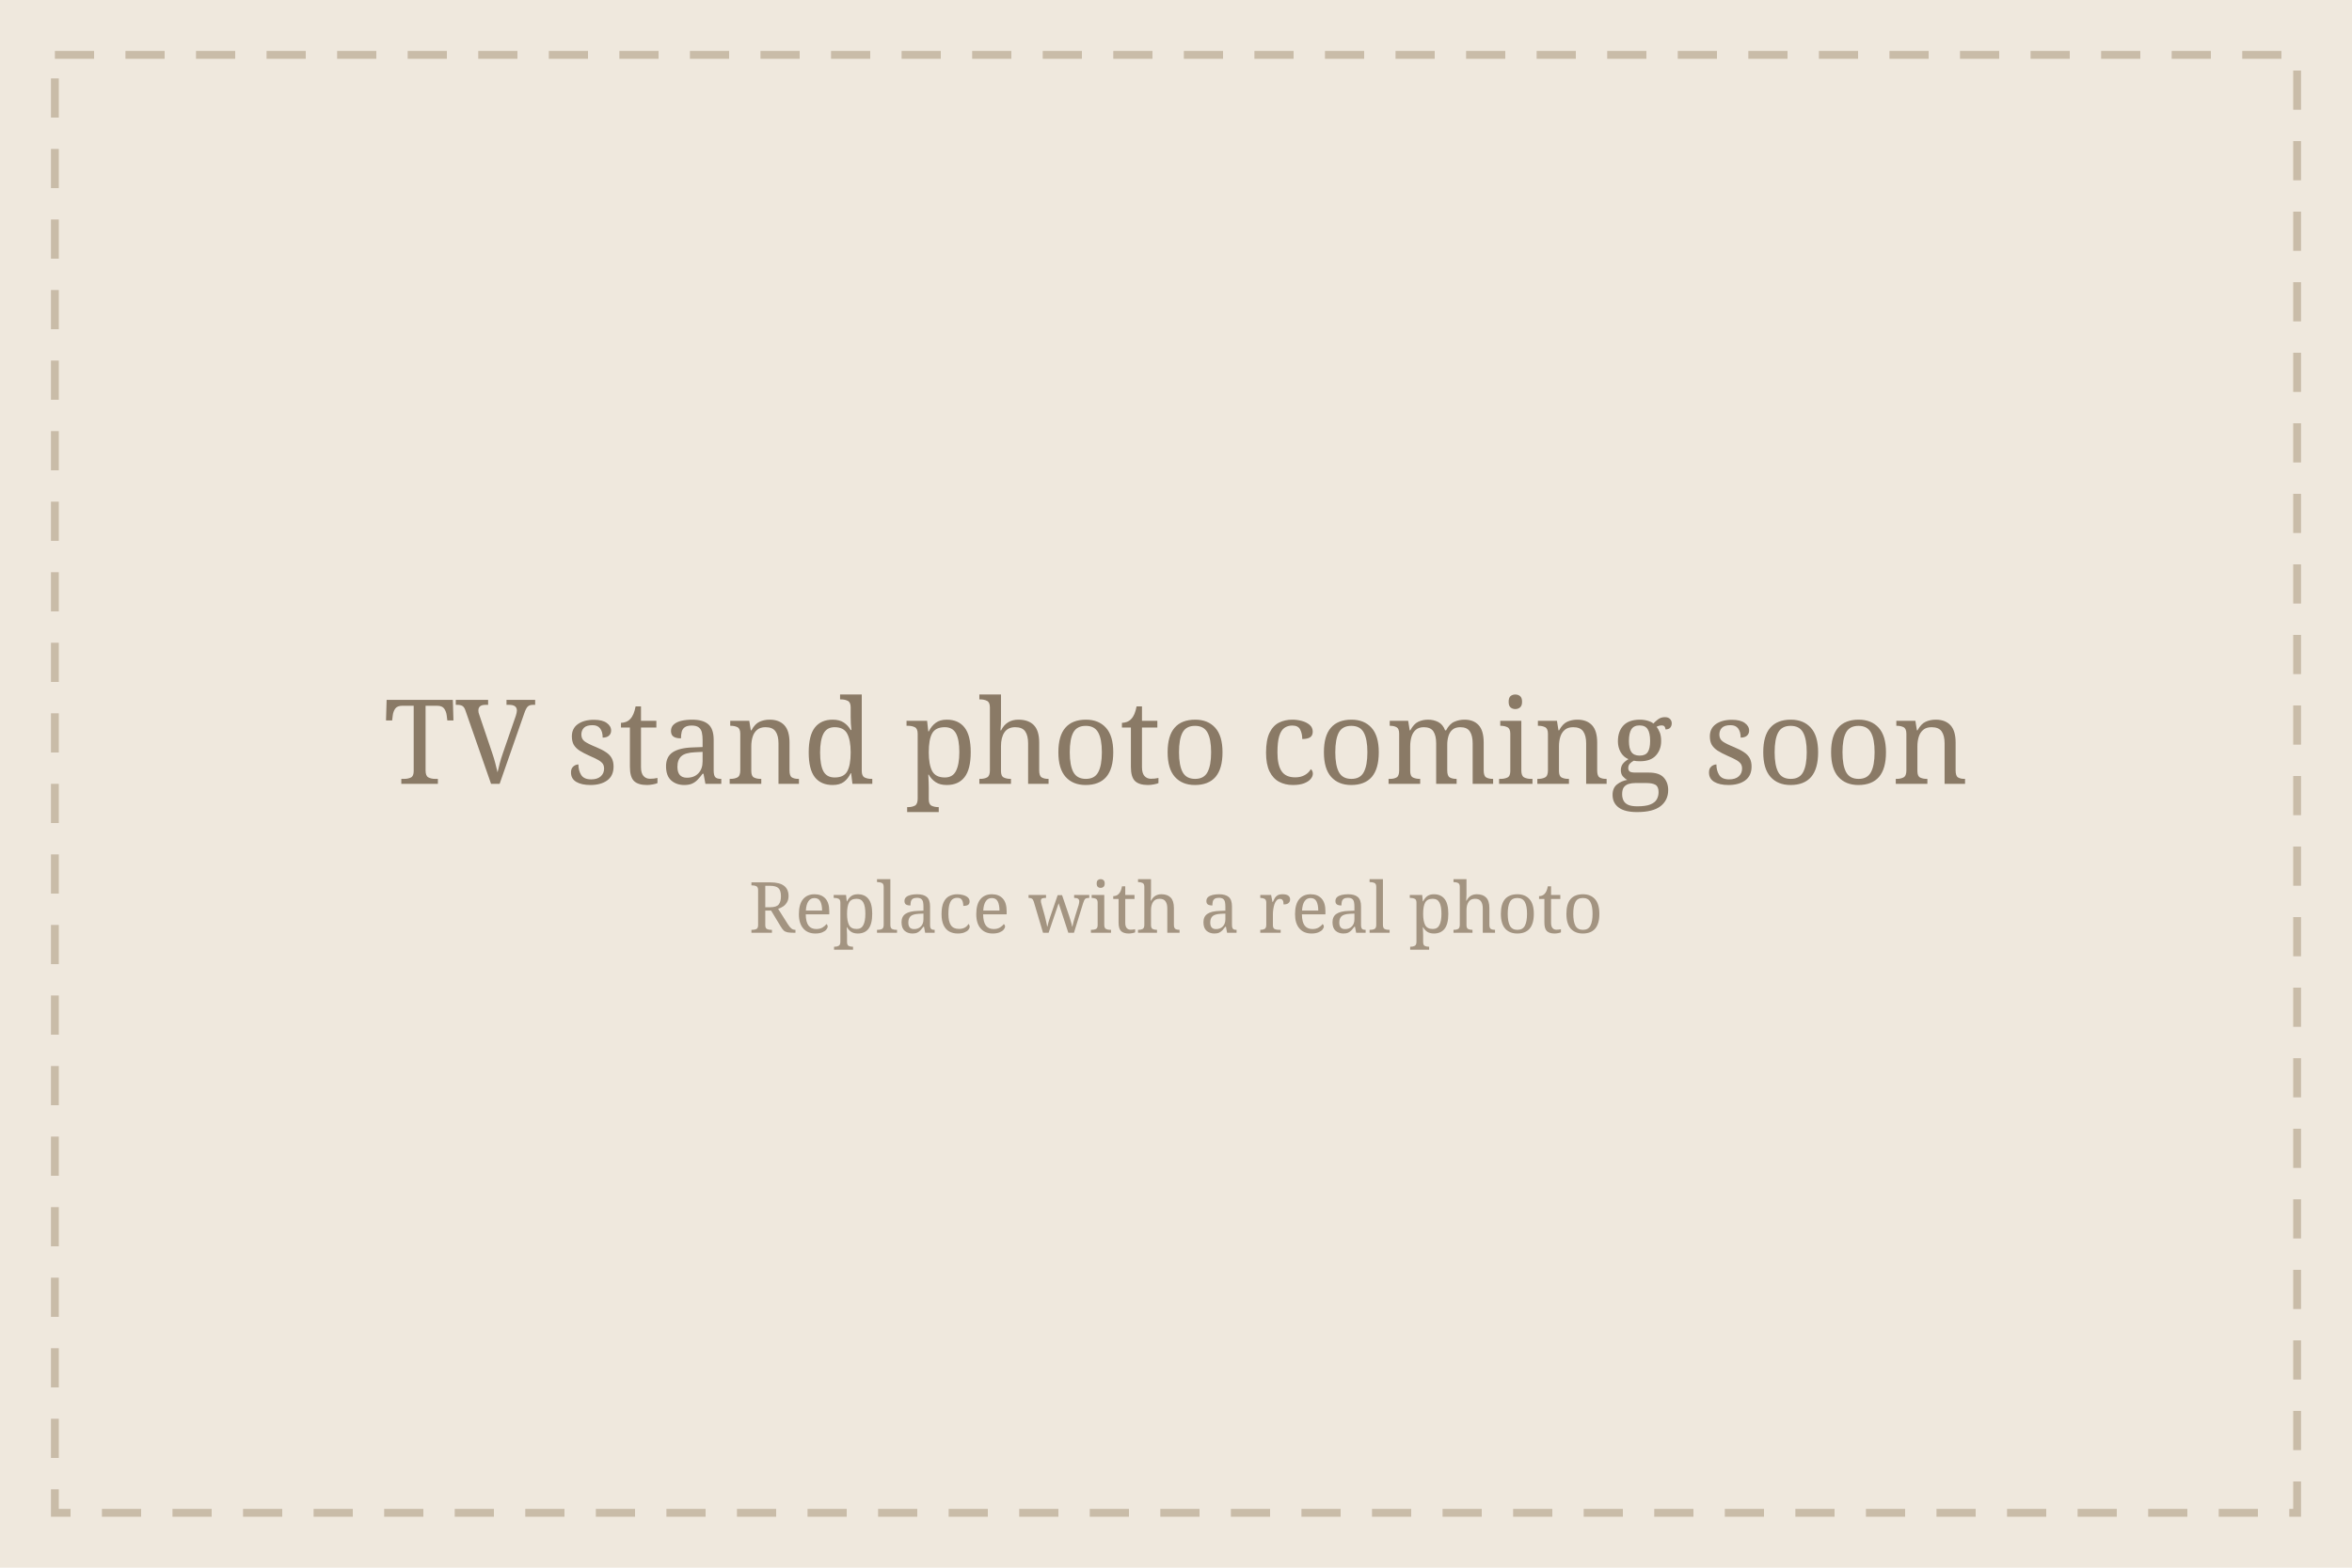
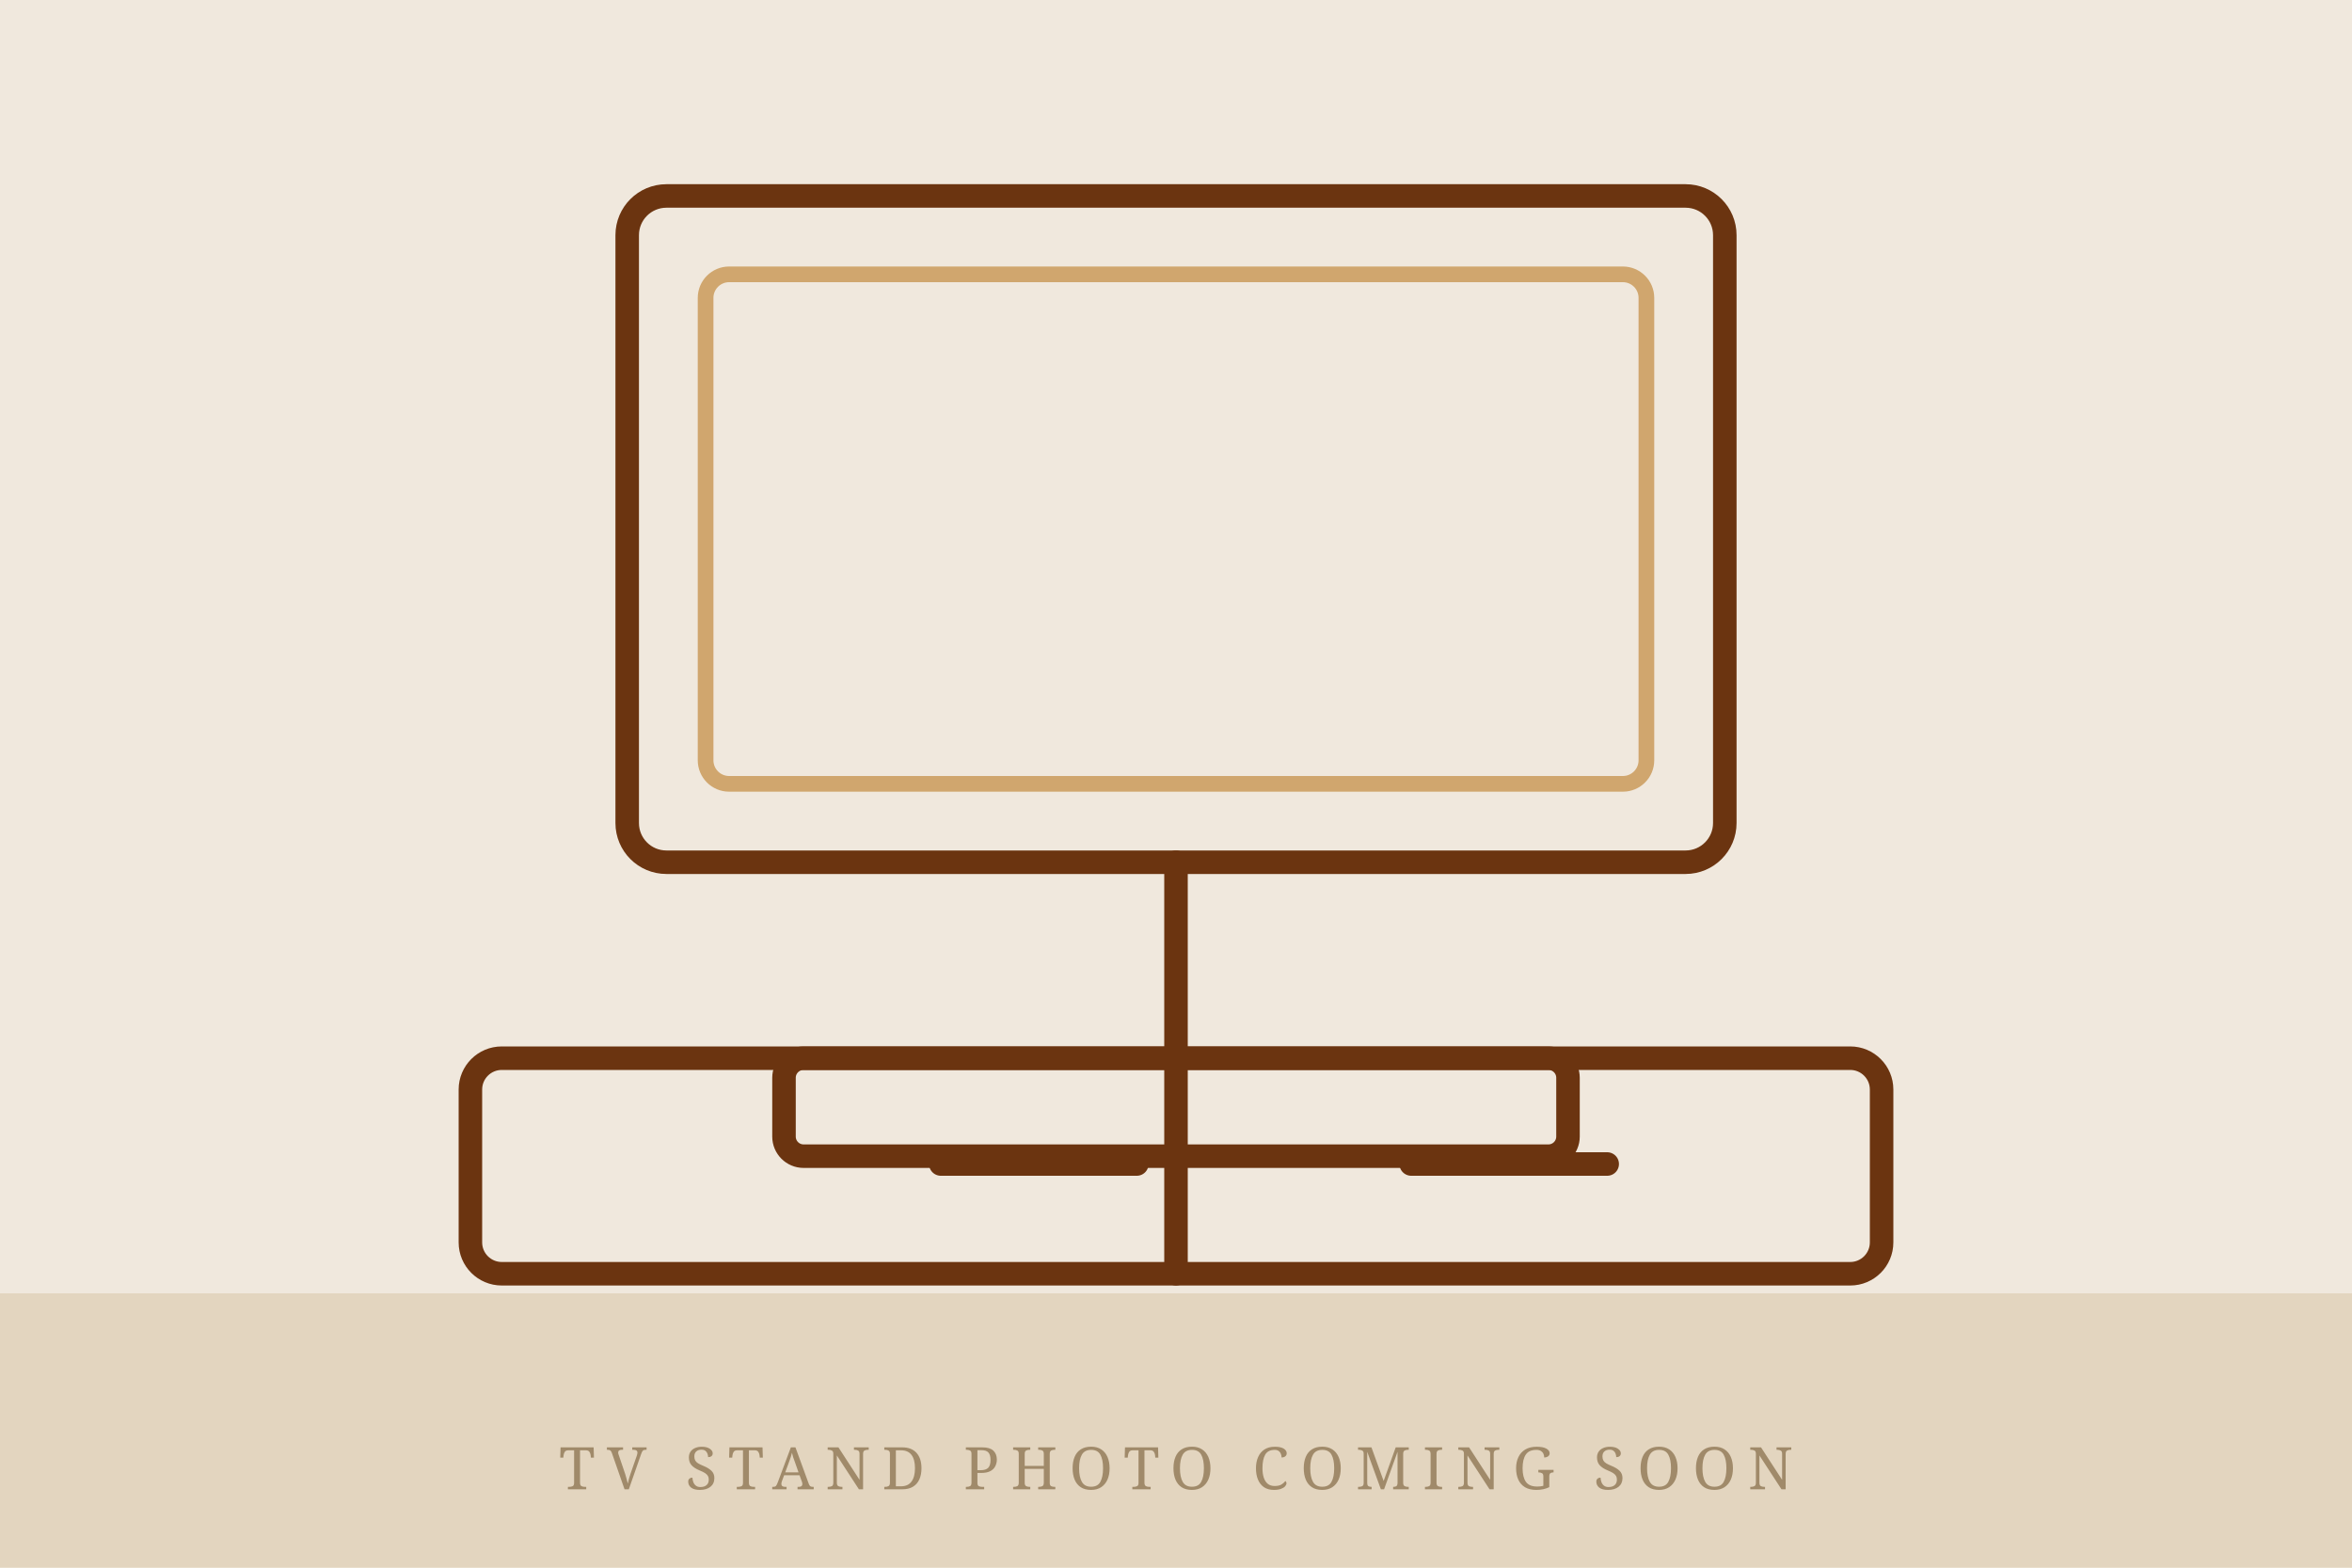
<svg xmlns="http://www.w3.org/2000/svg" viewBox="0 0 600 400">
-   <rect width="600" height="400" fill="#EFE8DD" />
-   <rect x="14" y="14" width="572" height="372" fill="none" stroke="#C9BCA8" stroke-width="2" stroke-dasharray="10 8" />
-   <text x="300" y="200" font-family="Georgia, serif" font-size="30" fill="#8A7A66" text-anchor="middle">TV stand photo coming soon</text>
-   <text x="300" y="238" font-family="Georgia, serif" font-size="18" fill="#A39481" text-anchor="middle">Replace with a real photo</text>
+   <rect width="600" height="400" fill="#f0e8dd" />
+   <rect x="0" y="330" width="600" height="70" fill="#e3d5bf" />
+   <g stroke="#6b3410" stroke-width="6" fill="none" stroke-linecap="round" stroke-linejoin="round">
+     <rect x="160" y="50" width="280" height="170" rx="10" />
+     <path d="M300 220 v50" />
+     <rect x="200" y="270" width="200" height="25" rx="5" />
+     <rect x="120" y="270" width="360" height="55" rx="8" />
+     <path d="M300 270 v55" />
+     <path d="M240 297 h50 M360 297 h50" />
+   </g>
+   <g stroke="#c28a3e" stroke-width="4" fill="none" stroke-linecap="round" opacity="0.7">
+     <rect x="180" y="70" width="240" height="130" rx="6" />
+   </g>
+   <text x="300" y="380" font-family="Georgia, serif" font-size="15" fill="#a08a6a" text-anchor="middle" letter-spacing="3">TV STAND PHOTO COMING SOON</text>
</svg>
